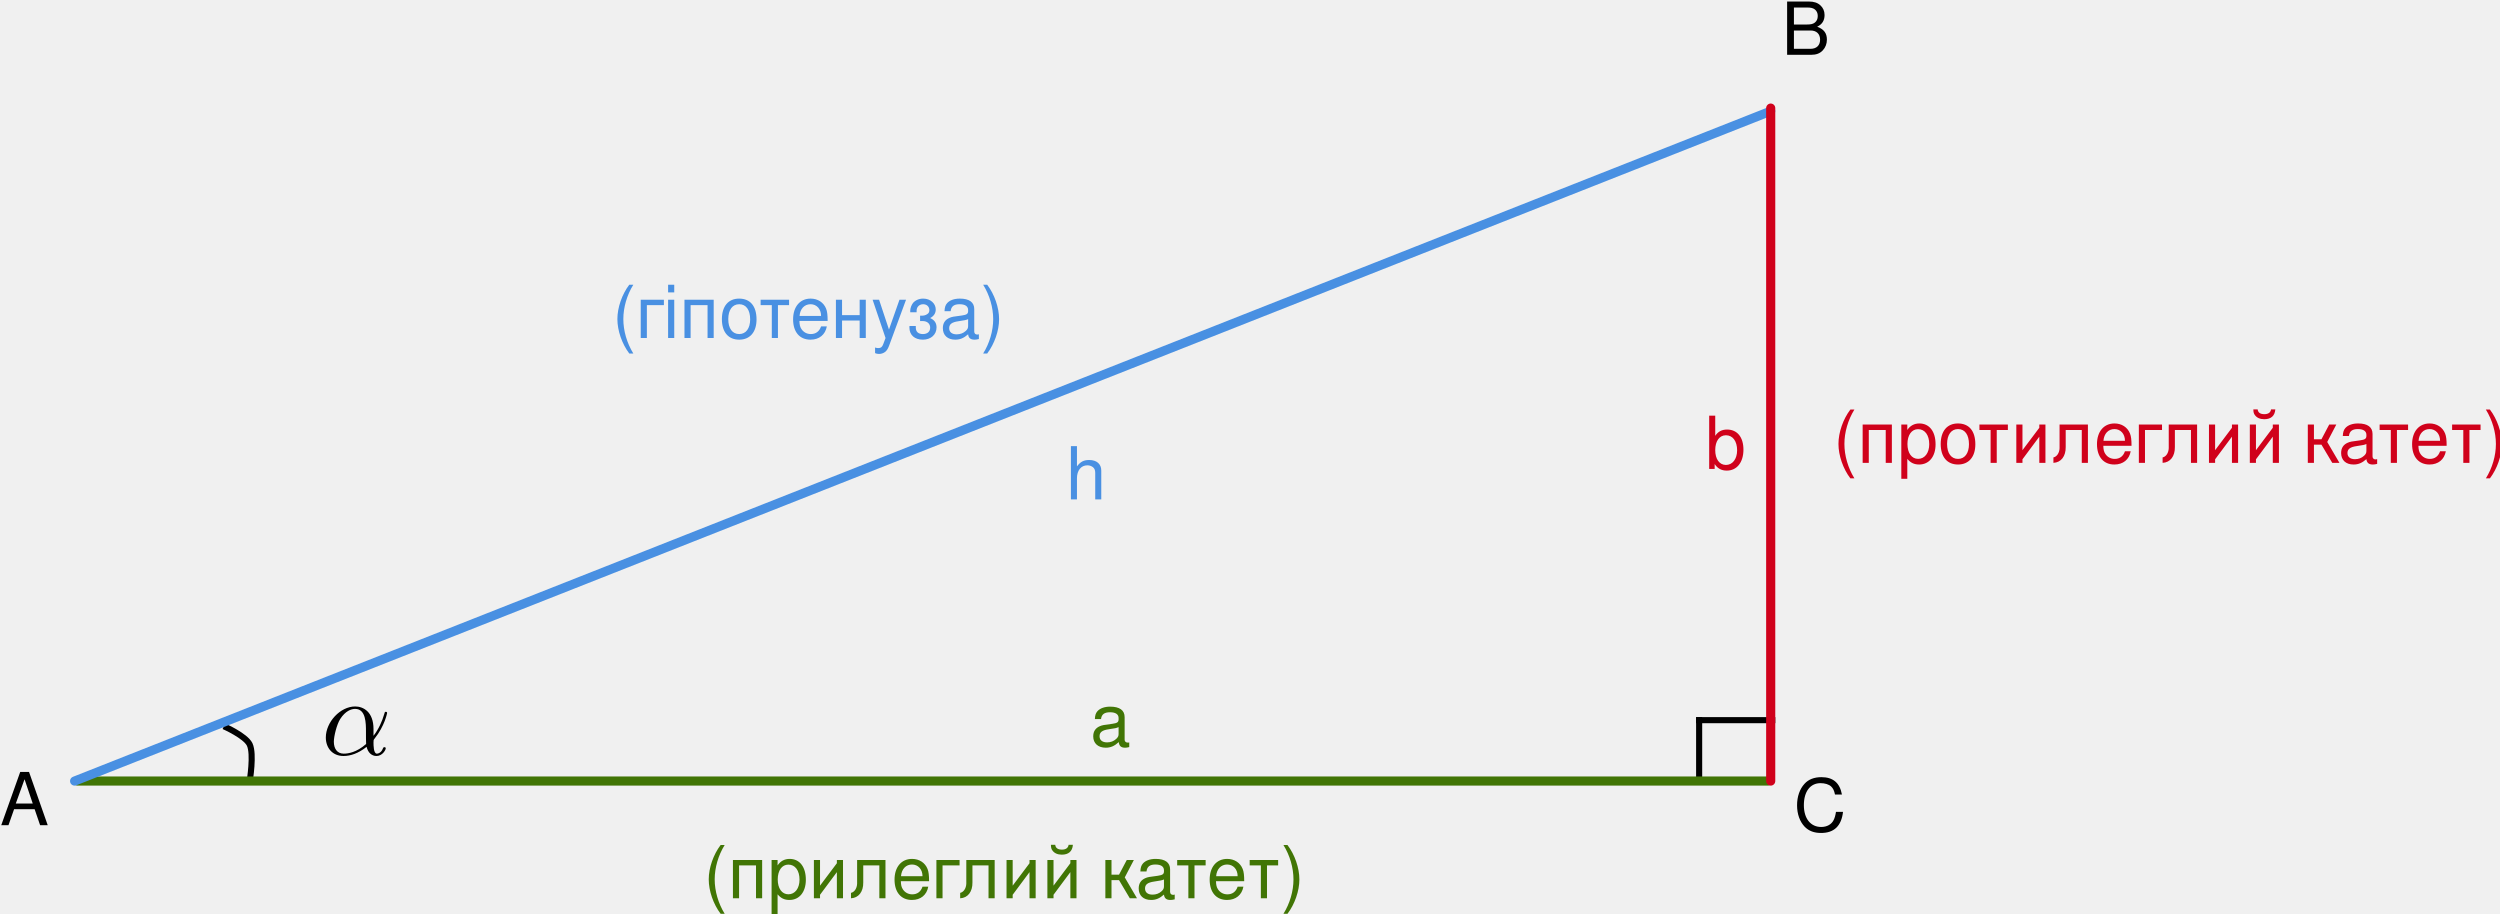
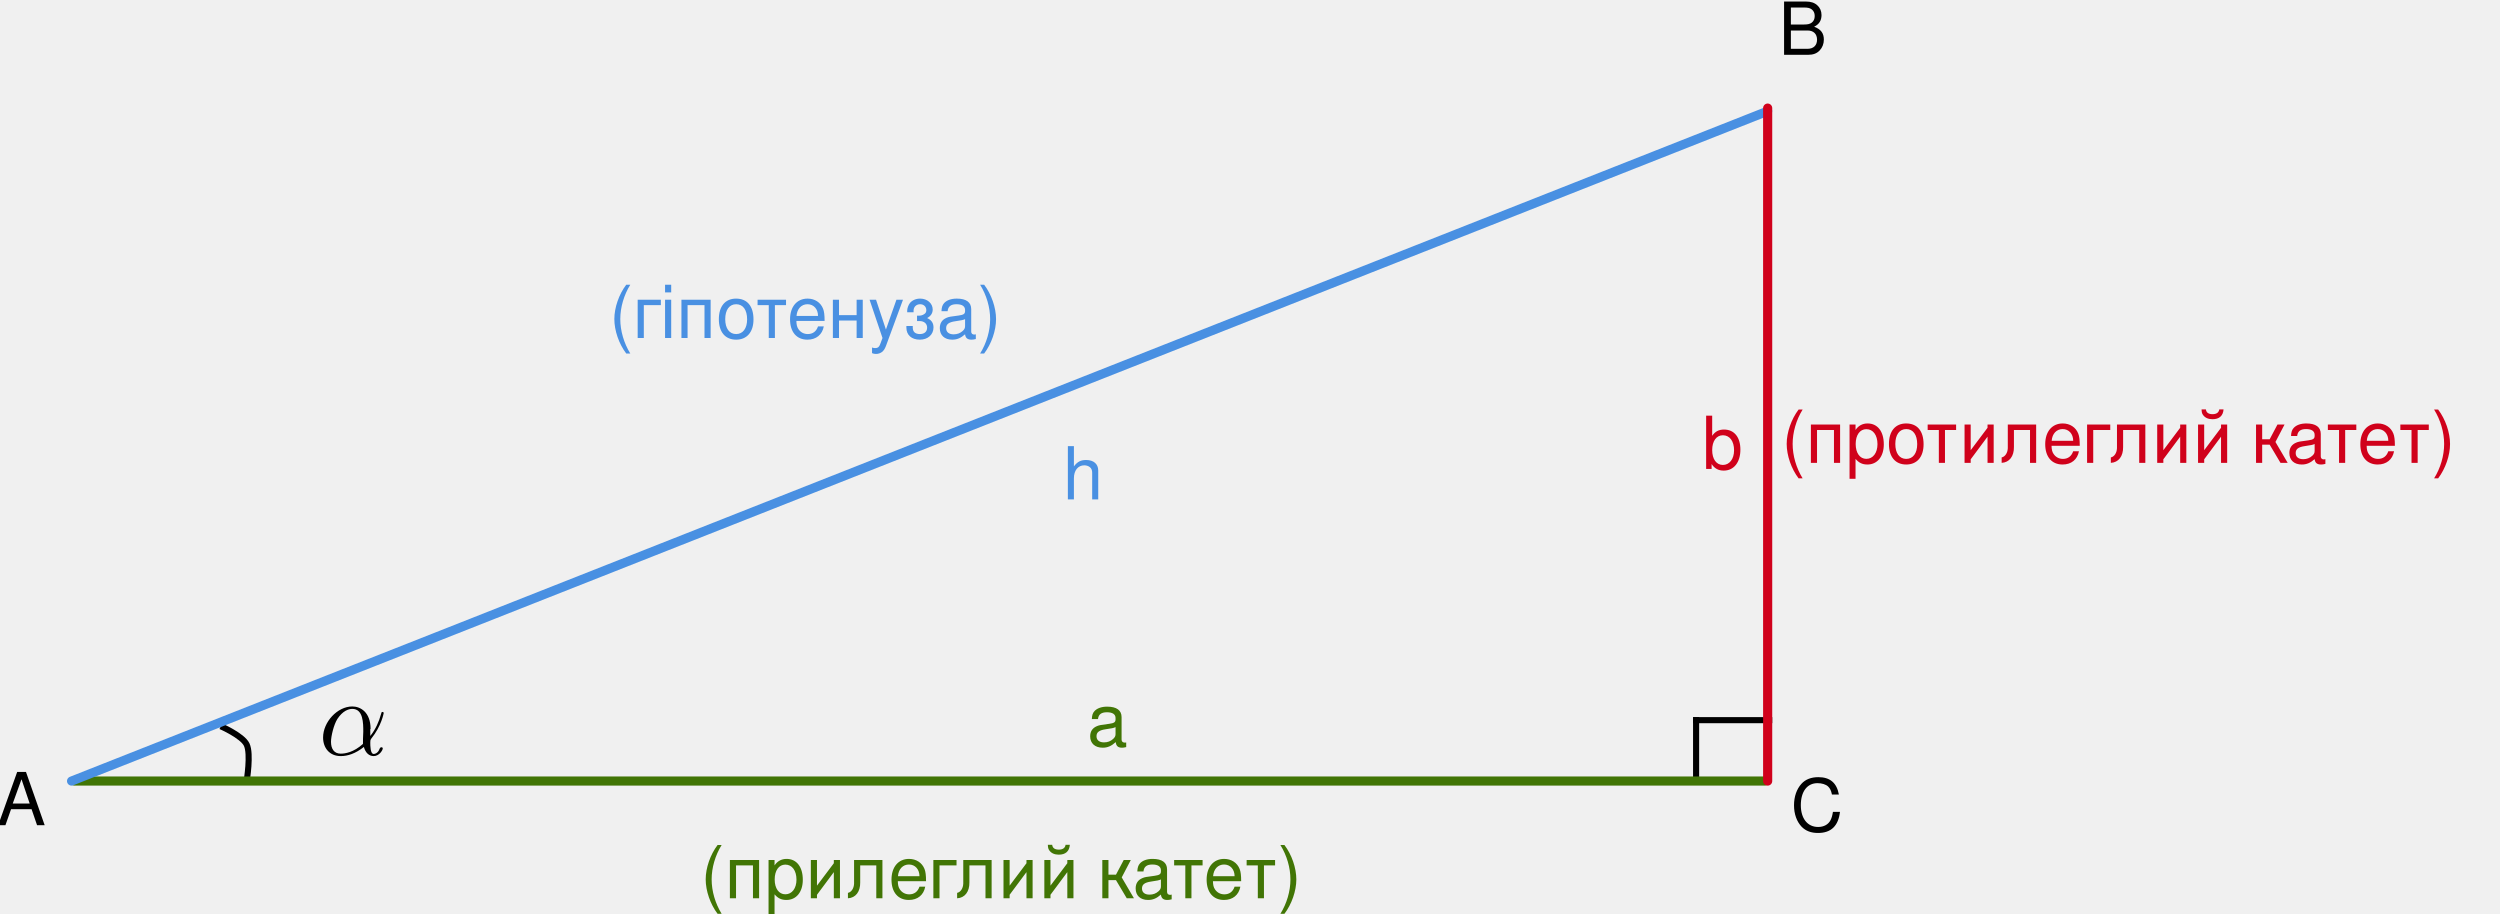
- <svg xmlns="http://www.w3.org/2000/svg" xmlns:xlink="http://www.w3.org/1999/xlink" width="821px" height="300px" viewBox="0 0 821 300" version="1.1">
-   <defs>
-     <rect id="path-1" x="0" y="0" width="847" height="343" />
-   </defs>
-   <g id="Page-1" stroke="none" stroke-width="1" fill="none" fill-rule="evenodd">
+ <svg xmlns="http://www.w3.org/2000/svg" version="1.1" id="Layer_1" x="0px" y="0px" viewBox="0 0 821 300" enable-background="new 0 0 821 300" xml:space="preserve">
+   <g id="Page-1">
    <g id="Group" transform="translate(-13, -36)">
-       <mask id="mask-2" fill="white">
-         <use xlink:href="#path-1" />
+       <g id="Mask">
+         <rect id="path-1_1_" x="-1" fill="none" width="872" height="343" />
+       </g>
+       <defs>
+         <filter id="Adobe_OpacityMaskFilter" filterUnits="userSpaceOnUse" x="12" y="33.4" width="817.1" height="309.2">
+           <feColorMatrix type="matrix" values="1 0 0 0 0  0 1 0 0 0  0 0 1 0 0  0 0 0 1 0" />
+         </filter>
+       </defs>
+       <mask maskUnits="userSpaceOnUse" x="12" y="33.4" width="817.1" height="309.2" id="mask-2">
+         <g filter="url(#Adobe_OpacityMaskFilter)">
+           <rect id="path-1" x="-1" fill="#FFFFFF" width="847" height="343" />
+         </g>
      </mask>
-       <use id="Mask" xlink:href="#path-1" />
      <g mask="url(#mask-2)">
        <g transform="translate(13, 31)">
-           <path d="M122.657,244.402 C122.657,238.757 119.302,237 116.639,237 C111.74,237 107,242.139 107,247.198 C107,250.553 109.13,253.269 112.805,253.269 C115.068,253.269 117.651,252.444 120.394,250.26 C120.846,252.151 122.044,253.269 123.642,253.269 C125.559,253.269 126.678,251.299 126.678,250.74 C126.678,250.474 126.465,250.367 126.225,250.367 C125.985,250.367 125.879,250.474 125.772,250.74 C125.133,252.497 123.829,252.497 123.749,252.497 C122.657,252.497 122.657,249.675 122.657,248.823 C122.657,248.077 122.657,247.997 123.003,247.571 C126.385,243.337 127.13,239.157 127.13,239.13 C127.13,239.05 127.104,238.757 126.704,238.757 C126.358,238.757 126.358,238.864 126.172,239.53 C125.533,241.793 124.334,244.509 122.657,246.639 L122.657,244.402 L122.657,244.402 Z M120.234,249.329 C117.092,252.098 114.323,252.497 112.885,252.497 C110.728,252.497 109.636,250.873 109.636,248.583 C109.636,246.826 110.568,242.938 111.74,241.101 C113.417,238.491 115.361,237.799 116.613,237.799 C120.181,237.799 120.181,242.512 120.181,245.308 C120.181,246.639 120.181,248.716 120.234,249.329 L120.234,249.329 Z" id="Imported-Layers" stroke="none" fill="#000000" fill-rule="evenodd" />
-           <path d="M558,241.5 L558,260.5" id="Line" stroke="#000000" stroke-width="2" stroke-linecap="square" fill="none" />
-           <path d="M558,241.5 L582,241.5" id="Line-2" stroke="#000000" stroke-width="2" stroke-linecap="square" fill="none" />
-           <path d="M82,261.5 C82,261.5 83.479,252.633 82,249.5 C80.646,246.633 73.5,243.5 73.5,243.5" id="Path-3" stroke="#000000" stroke-width="2" fill="none" />
-           <text id="(гіпотенуза)" stroke="none" fill="none" font-family="Helvetica" font-size="24" font-weight="260">
-             <tspan x="201" y="116" fill="#4990E2">(гіпотенуза)</tspan>
-           </text>
-           <text id="(прилеглий-катет)" stroke="none" fill="none" font-family="Helvetica" font-size="24" font-weight="260">
-             <tspan x="231" y="300" fill="#417505">(прилеглий катет)</tspan>
-           </text>
-           <text id="(протилеглий-катет)" stroke="none" fill="none" font-family="Helvetica" font-size="24" font-weight="260">
-             <tspan x="602" y="157" fill="#D0011B">(протилеглий катет)</tspan>
-           </text>
-           <text id="A" stroke="none" fill="none" font-family="Helvetica" font-size="24" font-weight="260">
-             <tspan x="0" y="276" fill="#000000">A</tspan>
-           </text>
-           <text id="B" stroke="none" fill="none" font-family="Helvetica" font-size="24" font-weight="260">
-             <tspan x="585" y="23" fill="#000000">B</tspan>
-           </text>
-           <text id="C" stroke="none" fill="none" font-family="Helvetica" font-size="24" font-weight="260">
-             <tspan x="589" y="278" fill="#000000">C</tspan>
-           </text>
-           <text id="h" stroke="none" fill="none" font-family="Helvetica" font-size="24" font-weight="260">
-             <tspan x="350" y="169" fill="#4990E2">h</tspan>
-           </text>
-           <text id="a" stroke="none" fill="none" font-family="Helvetica" font-size="24" font-weight="260">
-             <tspan x="358" y="250" fill="#417505">a</tspan>
-           </text>
-           <text id="b" stroke="none" fill="none" font-family="Helvetica" font-size="24" font-weight="260">
-             <tspan x="560" y="159" fill="#D0011B">b</tspan>
-           </text>
-           <path d="M25.5,261.5 L580.5,261.5" id="Line" stroke="#417505" stroke-width="3" stroke-linecap="round" fill="none" />
-           <path d="M24.5,261.5 L581.5,41.5" id="Line" stroke="#4990E2" stroke-width="3" stroke-linecap="round" fill="none" />
-           <path d="M581.5,40.5 L581.5,261.5" id="Line" stroke="#D0011B" stroke-width="3" stroke-linecap="round" fill="none" />
+           <path id="Imported-Layers" d="M121.7,244.4c0-5.6-3.4-7.4-6-7.4c-4.9,0-9.6,5.1-9.6,10.2      c0,3.4,2.1,6.1,5.8,6.1c2.3,0,4.8-0.8,7.6-3c0.5,1.9,1.7,3,3.2,3c1.9,0,3-2,3-2.5c0-0.3-0.2-0.4-0.5-0.4c-0.2,0-0.3,0.1-0.5,0.4      c-0.6,1.8-1.9,1.8-2,1.8c-1.1,0-1.1-2.8-1.1-3.7c0-0.7,0-0.8,0.3-1.3c3.4-4.2,4.1-8.4,4.1-8.4c0-0.1,0-0.4-0.4-0.4      c-0.3,0-0.3,0.1-0.5,0.8c-0.6,2.3-1.8,5-3.5,7.1V244.4L121.7,244.4z M119.2,249.3c-3.1,2.8-5.9,3.2-7.3,3.2      c-2.2,0-3.2-1.6-3.2-3.9c0-1.8,0.9-5.6,2.1-7.5c1.7-2.6,3.6-3.3,4.9-3.3c3.6,0,3.6,4.7,3.6,7.5      C119.2,246.6,119.2,248.7,119.2,249.3L119.2,249.3z" />
+           <path id="Line" fill="none" stroke="#000000" stroke-width="2" stroke-linecap="square" d="      M557,241.5v19" />
+           <path id="Line-2" fill="none" stroke="#000000" stroke-width="2" stroke-linecap="square" d="      M557,241.5h24" />
+           <path id="Path-3" fill="none" stroke="#000000" stroke-width="2" d="M81,261.5c0,0,1.5-8.9,0-12      c-1.4-2.9-8.5-6-8.5-6" />
+           <g enable-background="new    ">
+             <text transform="matrix(1 0 0 1 200 116)" fill="#4990E2" font-family="'Helvetica'" font-size="24">(гіпотенуза)</text>
+           </g>
+           <g enable-background="new    ">
+             <text transform="matrix(1 0 0 1 230 300)" fill="#417505" font-family="'Helvetica'" font-size="24">(прилеглий катет)</text>
+           </g>
+           <g enable-background="new    ">
+             <text transform="matrix(1 0 0 1 585 157)" fill="#D0011B" font-family="'Helvetica'" font-size="24">(протилеглий катет)</text>
+           </g>
+           <g enable-background="new    ">
+             <text transform="matrix(1 0 0 1 -1 276)" font-family="'Helvetica'" font-size="24">A</text>
+           </g>
+           <g enable-background="new    ">
+             <text transform="matrix(1 0 0 1 584 23)" font-family="'Helvetica'" font-size="24">B</text>
+           </g>
+           <g enable-background="new    ">
+             <text transform="matrix(1 0 0 1 588 278)" font-family="'Helvetica'" font-size="24">C</text>
+           </g>
+           <g enable-background="new    ">
+             <text transform="matrix(1 0 0 1 349 169)" fill="#4990E2" font-family="'Helvetica'" font-size="24">h</text>
+           </g>
+           <g enable-background="new    ">
+             <text transform="matrix(1 0 0 1 357 250)" fill="#417505" font-family="'Helvetica'" font-size="24">a</text>
+           </g>
+           <g enable-background="new    ">
+             <text transform="matrix(1 0 0 1 559 159)" fill="#D0011B" font-family="'Helvetica'" font-size="24">b</text>
+           </g>
+           <path id="Line_1_" fill="none" stroke="#417505" stroke-width="3" stroke-linecap="round" d="      M24.5,261.5h555" />
+           <path id="Line_2_" fill="none" stroke="#4990E2" stroke-width="3" stroke-linecap="round" d="      M23.5,261.5l557-220" />
+           <path id="Line_3_" fill="none" stroke="#D0011B" stroke-width="3" stroke-linecap="round" d="      M580.5,40.5v221" />
        </g>
      </g>
    </g>
  </g>
</svg>
